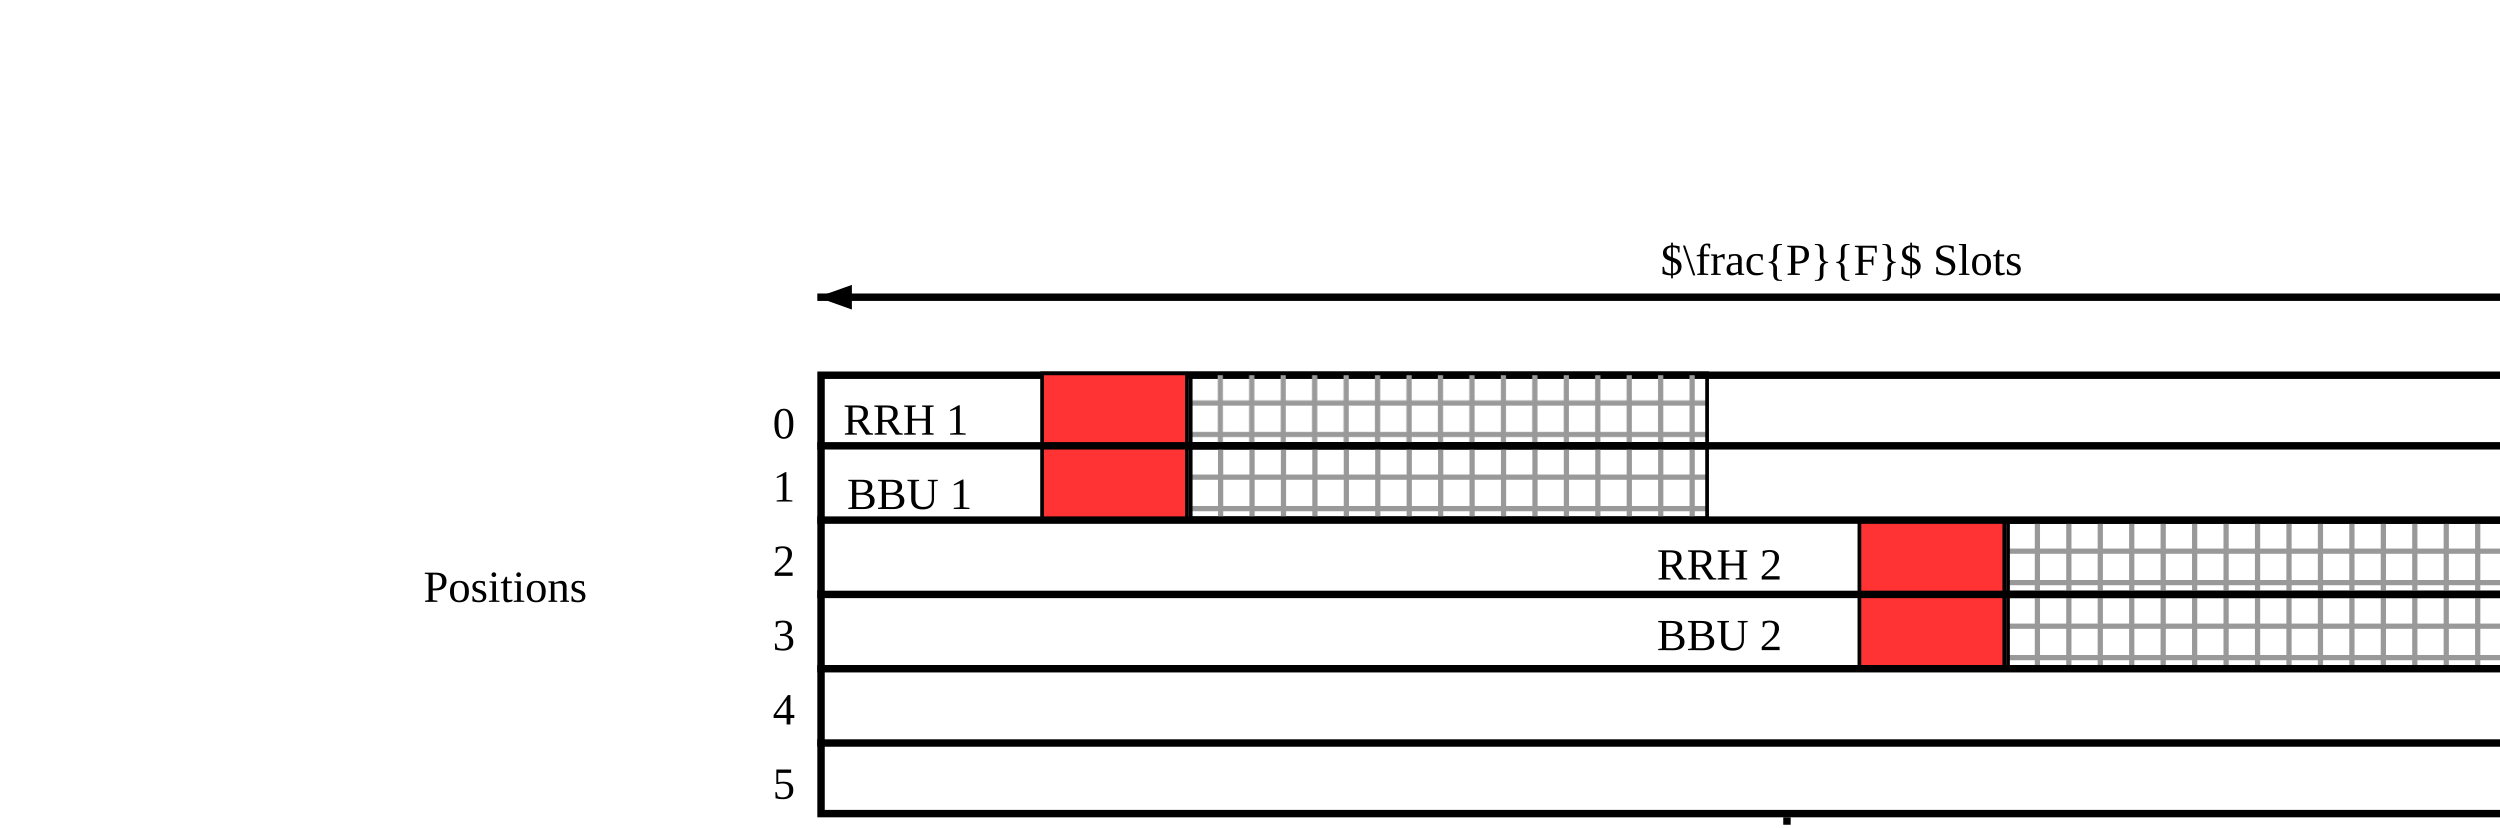
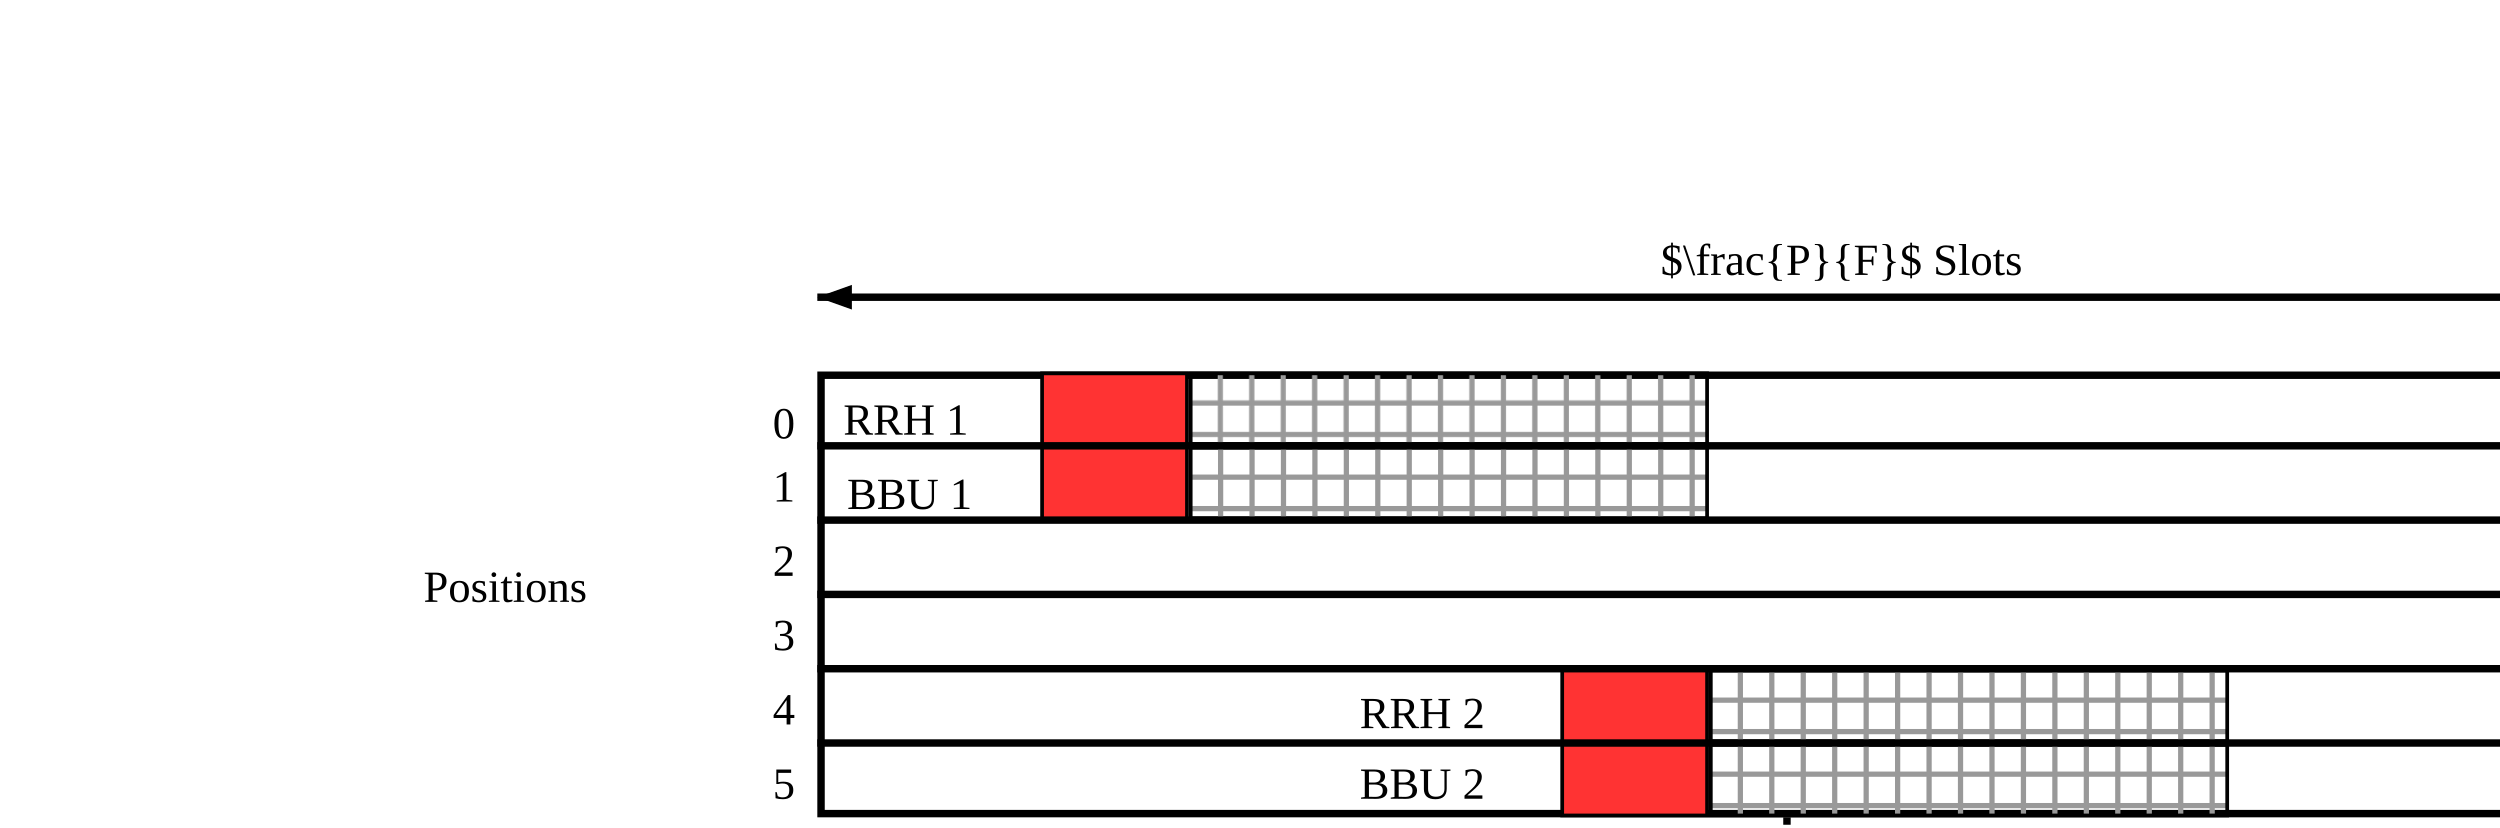
<svg xmlns="http://www.w3.org/2000/svg" xmlns:ns1="http://latexdraw.sourceforge.net/namespaces/latexdraw" version="1.1" baseProfile="full">
  <g>
-     <g ns1:type="rectangle" id="id1163528025">
+     <g ns1:type="rectangle" id="id1003790797">
      <rect x="221.0" y="101.0" width="518.0" height="118.0" ns1:borderPos="outer" stroke-width="2.0" stroke="black" fill="none" />
    </g>
-     <g ns1:type="text" id="id977601951" fill="black" ns1:position="bl">
+     <g ns1:type="text" id="id51229839" fill="black" ns1:position="bl">
      <text x="208.0" y="135.0">1</text>
    </g>
-     <g ns1:type="text" id="id778604697" fill="black" ns1:position="bl">
+     <g ns1:type="text" id="id1366915673" fill="black" ns1:position="bl">
      <text x="208.0" y="155.0">2</text>
    </g>
-     <g ns1:type="text" id="id1389965679" fill="black" ns1:position="bl">
+     <g ns1:type="text" id="id417544783" fill="black" ns1:position="bl">
      <text x="208.0" y="175.0">3</text>
    </g>
-     <g ns1:type="text" id="id313519876" fill="black" ns1:position="bl">
+     <g ns1:type="text" id="id1391765693" fill="black" ns1:position="bl">
      <text x="208.0" y="195.0">4</text>
    </g>
-     <g ns1:type="text" id="id1551487357" fill="black" ns1:position="bl">
+     <g ns1:type="text" id="id121268854" fill="black" ns1:position="bl">
      <text x="208.0" y="215.0">5</text>
    </g>
-     <g ns1:type="text" id="id58594421" fill="black" ns1:position="bl">
+     <g ns1:type="text" id="id362698785" fill="black" ns1:position="bl">
      <text x="114.0" y="162.0">Positions</text>
    </g>
-     <g ns1:type="joinedLines" id="id1109035789">
-       <polyline points="220.0,80.0 740.0,80.0 " stroke-width="2.0" stroke="black" ns1:rotationAngle="0.0" marker-start="url(#arrow0-1109035789)" marker-end="url(#arrow1-1109035789)" />
+     <g ns1:type="joinedLines" id="id1133466737">
+       <polyline points="220.0,80.0 740.0,80.0 " stroke-width="2.0" stroke="black" ns1:rotationAngle="0.0" marker-start="url(#arrow0-1133466737)" marker-end="url(#arrow1-1133466737)" />
    </g>
-     <g ns1:type="text" id="id1842732612" fill="black" ns1:position="bl">
+     <g ns1:type="text" id="id1465457981" fill="black" ns1:position="bl">
      <text x="447.0" y="74.0">$\frac{P}{F}$ Slots</text>
    </g>
-     <g ns1:type="joinedLines" id="id2063692304">
-       <polyline points="760.0,100.0 760.0,220.0 " stroke-width="2.0" stroke="black" ns1:rotationAngle="0.0" marker-start="url(#arrow0-2063692304)" marker-end="url(#arrow1-2063692304)" />
+     <g ns1:type="joinedLines" id="id1850537851">
+       <polyline points="760.0,100.0 760.0,220.0 " stroke-width="2.0" stroke="black" ns1:rotationAngle="0.0" marker-start="url(#arrow0-1850537851)" marker-end="url(#arrow1-1850537851)" />
    </g>
-     <g ns1:type="text" id="id2030517197" fill="black" ns1:position="bl">
+     <g ns1:type="text" id="id1238843282" fill="black" ns1:position="bl">
      <text x="768.0" y="164.0">Slot</text>
    </g>
-     <g ns1:type="joinedLines" id="id157701903">
-       <polyline points="340.0,240.0 478.0,240.0 " stroke-width="2.0" stroke="black" ns1:rotationAngle="0.0" marker-start="url(#arrow0-157701903)" marker-end="url(#arrow1-157701903)" />
+     <g ns1:type="joinedLines" id="id1084878588">
+       <polyline points="460.0,240.0 598.0,240.0 " stroke-width="2.0" stroke="black" ns1:rotationAngle="0.0" marker-start="url(#arrow0-1084878588)" marker-end="url(#arrow1-1084878588)" />
    </g>
-     <g ns1:type="text" id="id1600201403" fill="black" ns1:position="bl">
-       <text x="398.0" y="268.0">$\frac{ET}{F}$</text>
+     <g ns1:type="text" id="id1446982023" fill="black" ns1:position="bl">
+       <text x="518.0" y="268.0">$\frac{ET}{F}$</text>
    </g>
-     <g ns1:type="joinedLines" id="id1678039159">
-       <polyline points="300.0,240.0 340.0,240.0 " stroke-width="2.0" stroke="black" ns1:rotationAngle="0.0" marker-start="url(#arrow0-1678039159)" marker-end="url(#arrow1-1678039159)" />
+     <g ns1:type="joinedLines" id="id1500445618">
+       <polyline points="420.0,240.0 460.0,240.0 " stroke-width="2.0" stroke="black" ns1:rotationAngle="0.0" marker-start="url(#arrow0-1500445618)" marker-end="url(#arrow1-1500445618)" />
    </g>
-     <g ns1:type="text" id="id1754654957" fill="black" ns1:position="bl">
-       <text x="309.0" y="269.0">$\frac{RS}{F}$</text>
+     <g ns1:type="text" id="id718692498" fill="black" ns1:position="bl">
+       <text x="429.0" y="269.0">$\frac{RS}{F}$</text>
    </g>
-     <g ns1:type="joinedLines" id="id714097384">
+     <g ns1:type="joinedLines" id="id72068369">
      <polyline points="220.0,120.0 740.0,120.0 " stroke-width="2.0" stroke="black" ns1:rotationAngle="0.0" />
    </g>
-     <g ns1:type="joinedLines" id="id383328767">
+     <g ns1:type="joinedLines" id="id1622327346">
      <polyline points="740.0,160.0 220.0,160.0 " stroke-width="2.0" stroke="black" ns1:rotationAngle="0.0" />
    </g>
-     <g ns1:type="joinedLines" id="id2036592282">
+     <g ns1:type="joinedLines" id="id545515357">
      <polyline points="220.0,140.0 740.0,140.0 " stroke-width="2.0" stroke="black" ns1:rotationAngle="0.0" />
    </g>
-     <g ns1:type="joinedLines" id="id879370186">
+     <g ns1:type="joinedLines" id="id270685586">
      <polyline points="740.0,180.0 220.0,180.0 " stroke-width="2.0" stroke="black" ns1:rotationAngle="0.0" />
    </g>
-     <g ns1:type="joinedLines" id="id1626333008">
+     <g ns1:type="joinedLines" id="id421109919">
      <polyline points="740.0,200.0 220.0,200.0 " stroke-width="2.0" stroke="black" ns1:rotationAngle="0.0" />
    </g>
-     <g ns1:type="rectangle" id="id2003015863">
+     <g ns1:type="rectangle" id="id1081642051">
      <rect x="280.5" y="100.5" width="39.0" height="19.0" ns1:borderPos="outer" stroke-width="1.0" stroke="black" fill="#ff3333" />
    </g>
-     <g ns1:type="rectangle" id="id414592362">
+     <g ns1:type="rectangle" id="id1256243122">
      <rect x="280.5" y="120.5" width="39.0" height="19.0" ns1:borderPos="outer" stroke-width="1.0" stroke="black" fill="#ff3333" />
    </g>
-     <g ns1:type="rectangle" id="id2053858014">
-       <rect x="500.5" y="140.5" width="39.0" height="19.0" ns1:borderPos="outer" stroke-width="1.0" stroke="black" fill="#ff3333" />
+     <g ns1:type="rectangle" id="id888346959">
+       <rect x="420.5" y="200.5" width="39.0" height="19.0" ns1:borderPos="outer" stroke-width="1.0" stroke="black" fill="#ff3333" />
    </g>
-     <g ns1:type="rectangle" id="id1056057393">
-       <rect x="500.5" y="160.5" width="39.0" height="19.0" ns1:borderPos="outer" stroke-width="1.0" stroke="black" fill="#ff3333" />
+     <g ns1:type="rectangle" id="id1145400091">
+       <rect x="320.5" y="100.5" width="139.0" height="19.0" ns1:borderPos="outer" stroke-width="1.0" stroke="black" fill="url(#pattern1145400091)" />
    </g>
-     <g ns1:type="rectangle" id="id1938445677">
-       <rect x="320.5" y="100.5" width="139.0" height="19.0" ns1:borderPos="outer" stroke-width="1.0" stroke="black" fill="url(#pattern1938445677)" />
+     <g ns1:type="rectangle" id="id447098185">
+       <rect x="320.5" y="120.5" width="139.0" height="19.0" ns1:borderPos="outer" stroke-width="1.0" stroke="black" fill="url(#pattern447098185)" />
    </g>
-     <g ns1:type="rectangle" id="id1012871860">
-       <rect x="320.5" y="120.5" width="139.0" height="19.0" ns1:borderPos="outer" stroke-width="1.0" stroke="black" fill="url(#pattern1012871860)" />
+     <g ns1:type="rectangle" id="id1183191163">
+       <rect x="460.5" y="200.5" width="139.0" height="19.0" ns1:borderPos="outer" stroke-width="1.0" stroke="black" fill="url(#pattern1183191163)" />
    </g>
-     <g ns1:type="rectangle" id="id763117879">
-       <rect x="540.5" y="140.5" width="139.0" height="19.0" ns1:borderPos="outer" stroke-width="1.0" stroke="black" fill="url(#pattern763117879)" />
+     <g ns1:type="rectangle" id="id1012160239">
+       <rect x="480.5" y="220.5" width="1.0" height="1.0" ns1:borderPos="outer" stroke-width="1.0" stroke="black" fill="url(#pattern1012160239)" />
    </g>
-     <g ns1:type="rectangle" id="id1288715831">
-       <rect x="540.5" y="160.5" width="139.0" height="19.0" ns1:borderPos="outer" stroke-width="1.0" stroke="black" fill="url(#pattern1288715831)" />
-     </g>
-     <g ns1:type="rectangle" id="id1382498349">
-       <rect x="480.5" y="220.5" width="1.0" height="1.0" ns1:borderPos="outer" stroke-width="1.0" stroke="black" fill="url(#pattern1382498349)" />
-     </g>
-     <g ns1:type="rectangle" id="id1642333539">
+     <g ns1:type="rectangle" id="id713112927">
      <rect x="443.05" y="268.217" width="19.9" height="19.9" ns1:borderPos="outer" stroke-width="0.1" stroke="black" fill="#ff3333" />
    </g>
-     <g ns1:type="rectangle" id="id1055189031">
-       <rect x="603.05" y="268.217" width="19.9" height="19.9" ns1:borderPos="outer" stroke-width="0.1" stroke="black" fill="url(#pattern1055189031)" />
+     <g ns1:type="rectangle" id="id953484668">
+       <rect x="603.05" y="268.217" width="19.9" height="19.9" ns1:borderPos="outer" stroke-width="0.1" stroke="black" fill="url(#pattern953484668)" />
    </g>
-     <g ns1:type="text" id="id1200021194" fill="black" ns1:position="bl">
+     <g ns1:type="text" id="id819215736" fill="black" ns1:position="bl">
      <text x="470.5" y="284.833">Reservation</text>
    </g>
-     <g ns1:type="text" id="id97245053" fill="black" ns1:position="bl">
+     <g ns1:type="text" id="id1833380923" fill="black" ns1:position="bl">
      <text x="628" y="284.833">C-RAN Traffic</text>
    </g>
-     <g ns1:type="text" id="id418651577" fill="black" ns1:position="bl">
-       <text x="446.0" y="156.0">RRH 2</text>
+     <g ns1:type="text" id="id1921250762" fill="black" ns1:position="bl">
+       <text x="366.0" y="215.0">BBU 2</text>
    </g>
-     <g ns1:type="text" id="id1223699608" fill="black" ns1:position="bl">
-       <text x="446.0" y="175.0">BBU 2</text>
-     </g>
-     <g ns1:type="text" id="id907316617" fill="black" ns1:position="bl">
+     <g ns1:type="text" id="id353951888" fill="black" ns1:position="bl">
      <text x="227.0" y="117.0">RRH 1</text>
    </g>
-     <g ns1:type="text" id="id936891302" fill="black" ns1:position="bl">
+     <g ns1:type="text" id="id1461217591" fill="black" ns1:position="bl">
      <text x="228.0" y="137.0">BBU 1</text>
    </g>
-     <g ns1:type="text" id="id1690019190" fill="black" ns1:position="bl">
+     <g ns1:type="text" id="id1831769537" fill="black" ns1:position="bl">
      <text x="208.0" y="118.0">0</text>
+     </g>
+     <g ns1:type="rectangle" id="id736283864">
+       <rect x="420.5" y="180.5" width="39.0" height="19.0" ns1:borderPos="outer" stroke-width="1.0" stroke="black" fill="#ff3333" />
+     </g>
+     <g ns1:type="rectangle" id="id966468984">
+       <rect x="460.5" y="180.5" width="139.0" height="19.0" ns1:borderPos="outer" stroke-width="1.0" stroke="black" fill="url(#pattern966468984)" />
+     </g>
+     <g ns1:type="text" id="id491793592" fill="black" ns1:position="bl">
+       <text x="366.0" y="196.0">RRH 2</text>
    </g>
  </g>
  <defs>
-     <marker overflow="visible" orient="auto" id="arrow0-1109035789">
+     <marker overflow="visible" orient="auto" id="arrow0-1133466737">
      <path d="M 0.0 0.0 L 4.652 1.661 L 4.652 0.0 L 4.652 -1.661 z " ns1:arrSizeNum="2.0" fill="black" />
    </marker>
-     <marker overflow="visible" orient="auto" id="arrow1-1109035789">
+     <marker overflow="visible" orient="auto" id="arrow1-1133466737">
      <path d="M 0.0 0.0 L -4.652 1.661 L -4.652 0.0 L -4.652 -1.661 z " ns1:arrSizeNum="2.0" fill="black" />
    </marker>
-     <marker overflow="visible" orient="auto" id="arrow0-2063692304">
+     <marker overflow="visible" orient="auto" id="arrow0-1850537851">
      <path d="M 0.0 0.0 L 4.652 1.661 L 4.652 0.0 L 4.652 -1.661 z " ns1:arrSizeNum="2.0" fill="black" />
    </marker>
-     <marker overflow="visible" orient="auto" id="arrow1-2063692304">
+     <marker overflow="visible" orient="auto" id="arrow1-1850537851">
      <path d="M 0.0 0.0 L -4.652 1.661 L -4.652 0.0 L -4.652 -1.661 z " ns1:arrSizeNum="2.0" fill="black" />
    </marker>
-     <marker overflow="visible" orient="auto" id="arrow0-157701903">
+     <marker overflow="visible" orient="auto" id="arrow0-1084878588">
      <path d="M 0.0 0.0 L 4.652 1.661 L 4.652 0.0 L 4.652 -1.661 z " ns1:arrSizeNum="2.0" fill="black" />
    </marker>
-     <marker overflow="visible" orient="auto" id="arrow1-157701903">
+     <marker overflow="visible" orient="auto" id="arrow1-1084878588">
      <path d="M 0.0 0.0 L -4.652 1.661 L -4.652 0.0 L -4.652 -1.661 z " ns1:arrSizeNum="2.0" fill="black" />
    </marker>
-     <marker overflow="visible" orient="auto" id="arrow0-1678039159">
+     <marker overflow="visible" orient="auto" id="arrow0-1500445618">
      <path d="M 0.0 0.0 L 4.652 1.661 L 4.652 0.0 L 4.652 -1.661 z " ns1:arrSizeNum="2.0" fill="black" />
    </marker>
-     <marker overflow="visible" orient="auto" id="arrow1-1678039159">
+     <marker overflow="visible" orient="auto" id="arrow1-1500445618">
      <path d="M 0.0 0.0 L -4.652 1.661 L -4.652 0.0 L -4.652 -1.661 z " ns1:arrSizeNum="2.0" fill="black" />
    </marker>
-     <pattern ns1:type="crosshatch" ns1:rotationAngle="0.0" ns1:size="7.055555555555555" patternUnits="userSpaceOnUse" id="pattern1938445677" x="0" y="0" width="460" height="120">
+     <pattern ns1:type="crosshatch" ns1:rotationAngle="0.0" ns1:size="7.055555555555555" patternUnits="userSpaceOnUse" id="pattern1145400091" x="0" y="0" width="460" height="120">
      <g stroke="#999999" stroke-width="1.411" stroke-dasharray="none">
        <path d="M 320.0 100.0 L 320.0 120.0 M 328.467 100.0 L 328.467 120.0 M 336.933 100.0 L 336.933 120.0 M 345.4 100.0 L 345.4 120.0 M 353.867 100.0 L 353.867 120.0 M 362.333 100.0 L 362.333 120.0 M 370.8 100.0 L 370.8 120.0 M 379.267 100.0 L 379.267 120.0 M 387.733 100.0 L 387.733 120.0 M 396.2 100.0 L 396.2 120.0 M 404.667 100.0 L 404.667 120.0 M 413.133 100.0 L 413.133 120.0 M 421.6 100.0 L 421.6 120.0 M 430.067 100.0 L 430.067 120.0 M 438.533 100.0 L 438.533 120.0 M 447 100.0 L 447 120.0 M 455.467 100.0 L 455.467 120.0 M 320.0 100.0 L 460.0 100.0 M 320.0 108.467 L 460.0 108.467 M 320.0 116.933 L 460.0 116.933 " />
      </g>
    </pattern>
-     <pattern ns1:type="crosshatch" ns1:rotationAngle="0.0" ns1:size="7.055555555555555" patternUnits="userSpaceOnUse" id="pattern1012871860" x="0" y="0" width="460" height="140">
+     <pattern ns1:type="crosshatch" ns1:rotationAngle="0.0" ns1:size="7.055555555555555" patternUnits="userSpaceOnUse" id="pattern447098185" x="0" y="0" width="460" height="140">
      <g stroke="#999999" stroke-width="1.411" stroke-dasharray="none">
        <path d="M 320.0 120.0 L 320.0 140.0 M 328.467 120.0 L 328.467 140.0 M 336.933 120.0 L 336.933 140.0 M 345.4 120.0 L 345.4 140.0 M 353.867 120.0 L 353.867 140.0 M 362.333 120.0 L 362.333 140.0 M 370.8 120.0 L 370.8 140.0 M 379.267 120.0 L 379.267 140.0 M 387.733 120.0 L 387.733 140.0 M 396.2 120.0 L 396.2 140.0 M 404.667 120.0 L 404.667 140.0 M 413.133 120.0 L 413.133 140.0 M 421.6 120.0 L 421.6 140.0 M 430.067 120.0 L 430.067 140.0 M 438.533 120.0 L 438.533 140.0 M 447 120.0 L 447 140.0 M 455.467 120.0 L 455.467 140.0 M 320.0 120.0 L 460.0 120.0 M 320.0 128.467 L 460.0 128.467 M 320.0 136.933 L 460.0 136.933 " />
      </g>
    </pattern>
-     <pattern ns1:type="crosshatch" ns1:rotationAngle="0.0" ns1:size="7.055555555555555" patternUnits="userSpaceOnUse" id="pattern763117879" x="0" y="0" width="680" height="160">
+     <pattern ns1:type="crosshatch" ns1:rotationAngle="0.0" ns1:size="7.055555555555555" patternUnits="userSpaceOnUse" id="pattern1183191163" x="0" y="0" width="600" height="220">
      <g stroke="#999999" stroke-width="1.411" stroke-dasharray="none">
-         <path d="M 540.0 140.0 L 540.0 160.0 M 548.467 140.0 L 548.467 160.0 M 556.933 140.0 L 556.933 160.0 M 565.4 140.0 L 565.4 160.0 M 573.867 140.0 L 573.867 160.0 M 582.333 140.0 L 582.333 160.0 M 590.8 140.0 L 590.8 160.0 M 599.267 140.0 L 599.267 160.0 M 607.733 140.0 L 607.733 160.0 M 616.2 140.0 L 616.2 160.0 M 624.667 140.0 L 624.667 160.0 M 633.133 140.0 L 633.133 160.0 M 641.6 140.0 L 641.6 160.0 M 650.067 140.0 L 650.067 160.0 M 658.533 140.0 L 658.533 160.0 M 667 140.0 L 667 160.0 M 675.467 140.0 L 675.467 160.0 M 540.0 140.0 L 680.0 140.0 M 540.0 148.467 L 680.0 148.467 M 540.0 156.933 L 680.0 156.933 " />
+         <path d="M 460.0 200.0 L 460.0 220.0 M 468.467 200.0 L 468.467 220.0 M 476.933 200.0 L 476.933 220.0 M 485.4 200.0 L 485.4 220.0 M 493.867 200.0 L 493.867 220.0 M 502.333 200.0 L 502.333 220.0 M 510.8 200.0 L 510.8 220.0 M 519.267 200.0 L 519.267 220.0 M 527.733 200.0 L 527.733 220.0 M 536.2 200.0 L 536.2 220.0 M 544.667 200.0 L 544.667 220.0 M 553.133 200.0 L 553.133 220.0 M 561.6 200.0 L 561.6 220.0 M 570.067 200.0 L 570.067 220.0 M 578.533 200.0 L 578.533 220.0 M 587 200.0 L 587 220.0 M 595.467 200.0 L 595.467 220.0 M 460.0 200.0 L 600.0 200.0 M 460.0 208.467 L 600.0 208.467 M 460.0 216.933 L 600.0 216.933 " />
      </g>
    </pattern>
-     <pattern ns1:type="crosshatch" ns1:rotationAngle="0.0" ns1:size="7.055555555555555" patternUnits="userSpaceOnUse" id="pattern1288715831" x="0" y="0" width="680" height="180">
-       <g stroke="#999999" stroke-width="1.411" stroke-dasharray="none">
-         <path d="M 540.0 160.0 L 540.0 180.0 M 548.467 160.0 L 548.467 180.0 M 556.933 160.0 L 556.933 180.0 M 565.4 160.0 L 565.4 180.0 M 573.867 160.0 L 573.867 180.0 M 582.333 160.0 L 582.333 180.0 M 590.8 160.0 L 590.8 180.0 M 599.267 160.0 L 599.267 180.0 M 607.733 160.0 L 607.733 180.0 M 616.2 160.0 L 616.2 180.0 M 624.667 160.0 L 624.667 180.0 M 633.133 160.0 L 633.133 180.0 M 641.6 160.0 L 641.6 180.0 M 650.067 160.0 L 650.067 180.0 M 658.533 160.0 L 658.533 180.0 M 667 160.0 L 667 180.0 M 675.467 160.0 L 675.467 180.0 M 540.0 160.0 L 680.0 160.0 M 540.0 168.467 L 680.0 168.467 M 540.0 176.933 L 680.0 176.933 " />
-       </g>
-     </pattern>
-     <pattern ns1:type="crosshatch" ns1:rotationAngle="0.0" ns1:size="7.055555555555555" patternUnits="userSpaceOnUse" id="pattern1382498349" x="0" y="0" width="482" height="222">
+     <pattern ns1:type="crosshatch" ns1:rotationAngle="0.0" ns1:size="7.055555555555555" patternUnits="userSpaceOnUse" id="pattern1012160239" x="0" y="0" width="482" height="222">
      <g stroke="#999999" stroke-width="1.411" stroke-dasharray="none">
        <path d="M 480.0 220.0 L 480.0 222.0 M 480.0 220.0 L 482.0 220.0 " />
      </g>
    </pattern>
-     <pattern ns1:type="crosshatch*" ns1:rotationAngle="0.0" ns1:size="7.055555555555555" patternUnits="userSpaceOnUse" id="pattern1055189031" x="0" y="0" width="623" height="288">
+     <pattern ns1:type="crosshatch*" ns1:rotationAngle="0.0" ns1:size="7.055555555555555" patternUnits="userSpaceOnUse" id="pattern953484668" x="0" y="0" width="623" height="288">
      <rect width="623" height="288" fill="#cccccc" stroke="none" />
      <g stroke="#999999" stroke-width="0.6" stroke-dasharray="none">
        <path d="M 603.0 268.167 L 603.0 288.167 M 610.656 268.167 L 610.656 288.167 M 618.311 268.167 L 618.311 288.167 M 603.0 268.167 L 623.0 268.167 M 603.0 275.822 L 623.0 275.822 M 603.0 283.478 L 623.0 283.478 " />
      </g>
    </pattern>
+     <pattern ns1:type="crosshatch" ns1:rotationAngle="0.0" ns1:size="7.055555555555555" patternUnits="userSpaceOnUse" id="pattern966468984" x="0" y="0" width="600" height="200">
+       <g stroke="#999999" stroke-width="1.411" stroke-dasharray="none">
+         <path d="M 460.0 180.0 L 460.0 200.0 M 468.467 180.0 L 468.467 200.0 M 476.933 180.0 L 476.933 200.0 M 485.4 180.0 L 485.4 200.0 M 493.867 180.0 L 493.867 200.0 M 502.333 180.0 L 502.333 200.0 M 510.8 180.0 L 510.8 200.0 M 519.267 180.0 L 519.267 200.0 M 527.733 180.0 L 527.733 200.0 M 536.2 180.0 L 536.2 200.0 M 544.667 180.0 L 544.667 200.0 M 553.133 180.0 L 553.133 200.0 M 561.6 180.0 L 561.6 200.0 M 570.067 180.0 L 570.067 200.0 M 578.533 180.0 L 578.533 200.0 M 587 180.0 L 587 200.0 M 595.467 180.0 L 595.467 200.0 M 460.0 180.0 L 600.0 180.0 M 460.0 188.467 L 600.0 188.467 M 460.0 196.933 L 600.0 196.933 " />
+       </g>
+     </pattern>
  </defs>
</svg>
